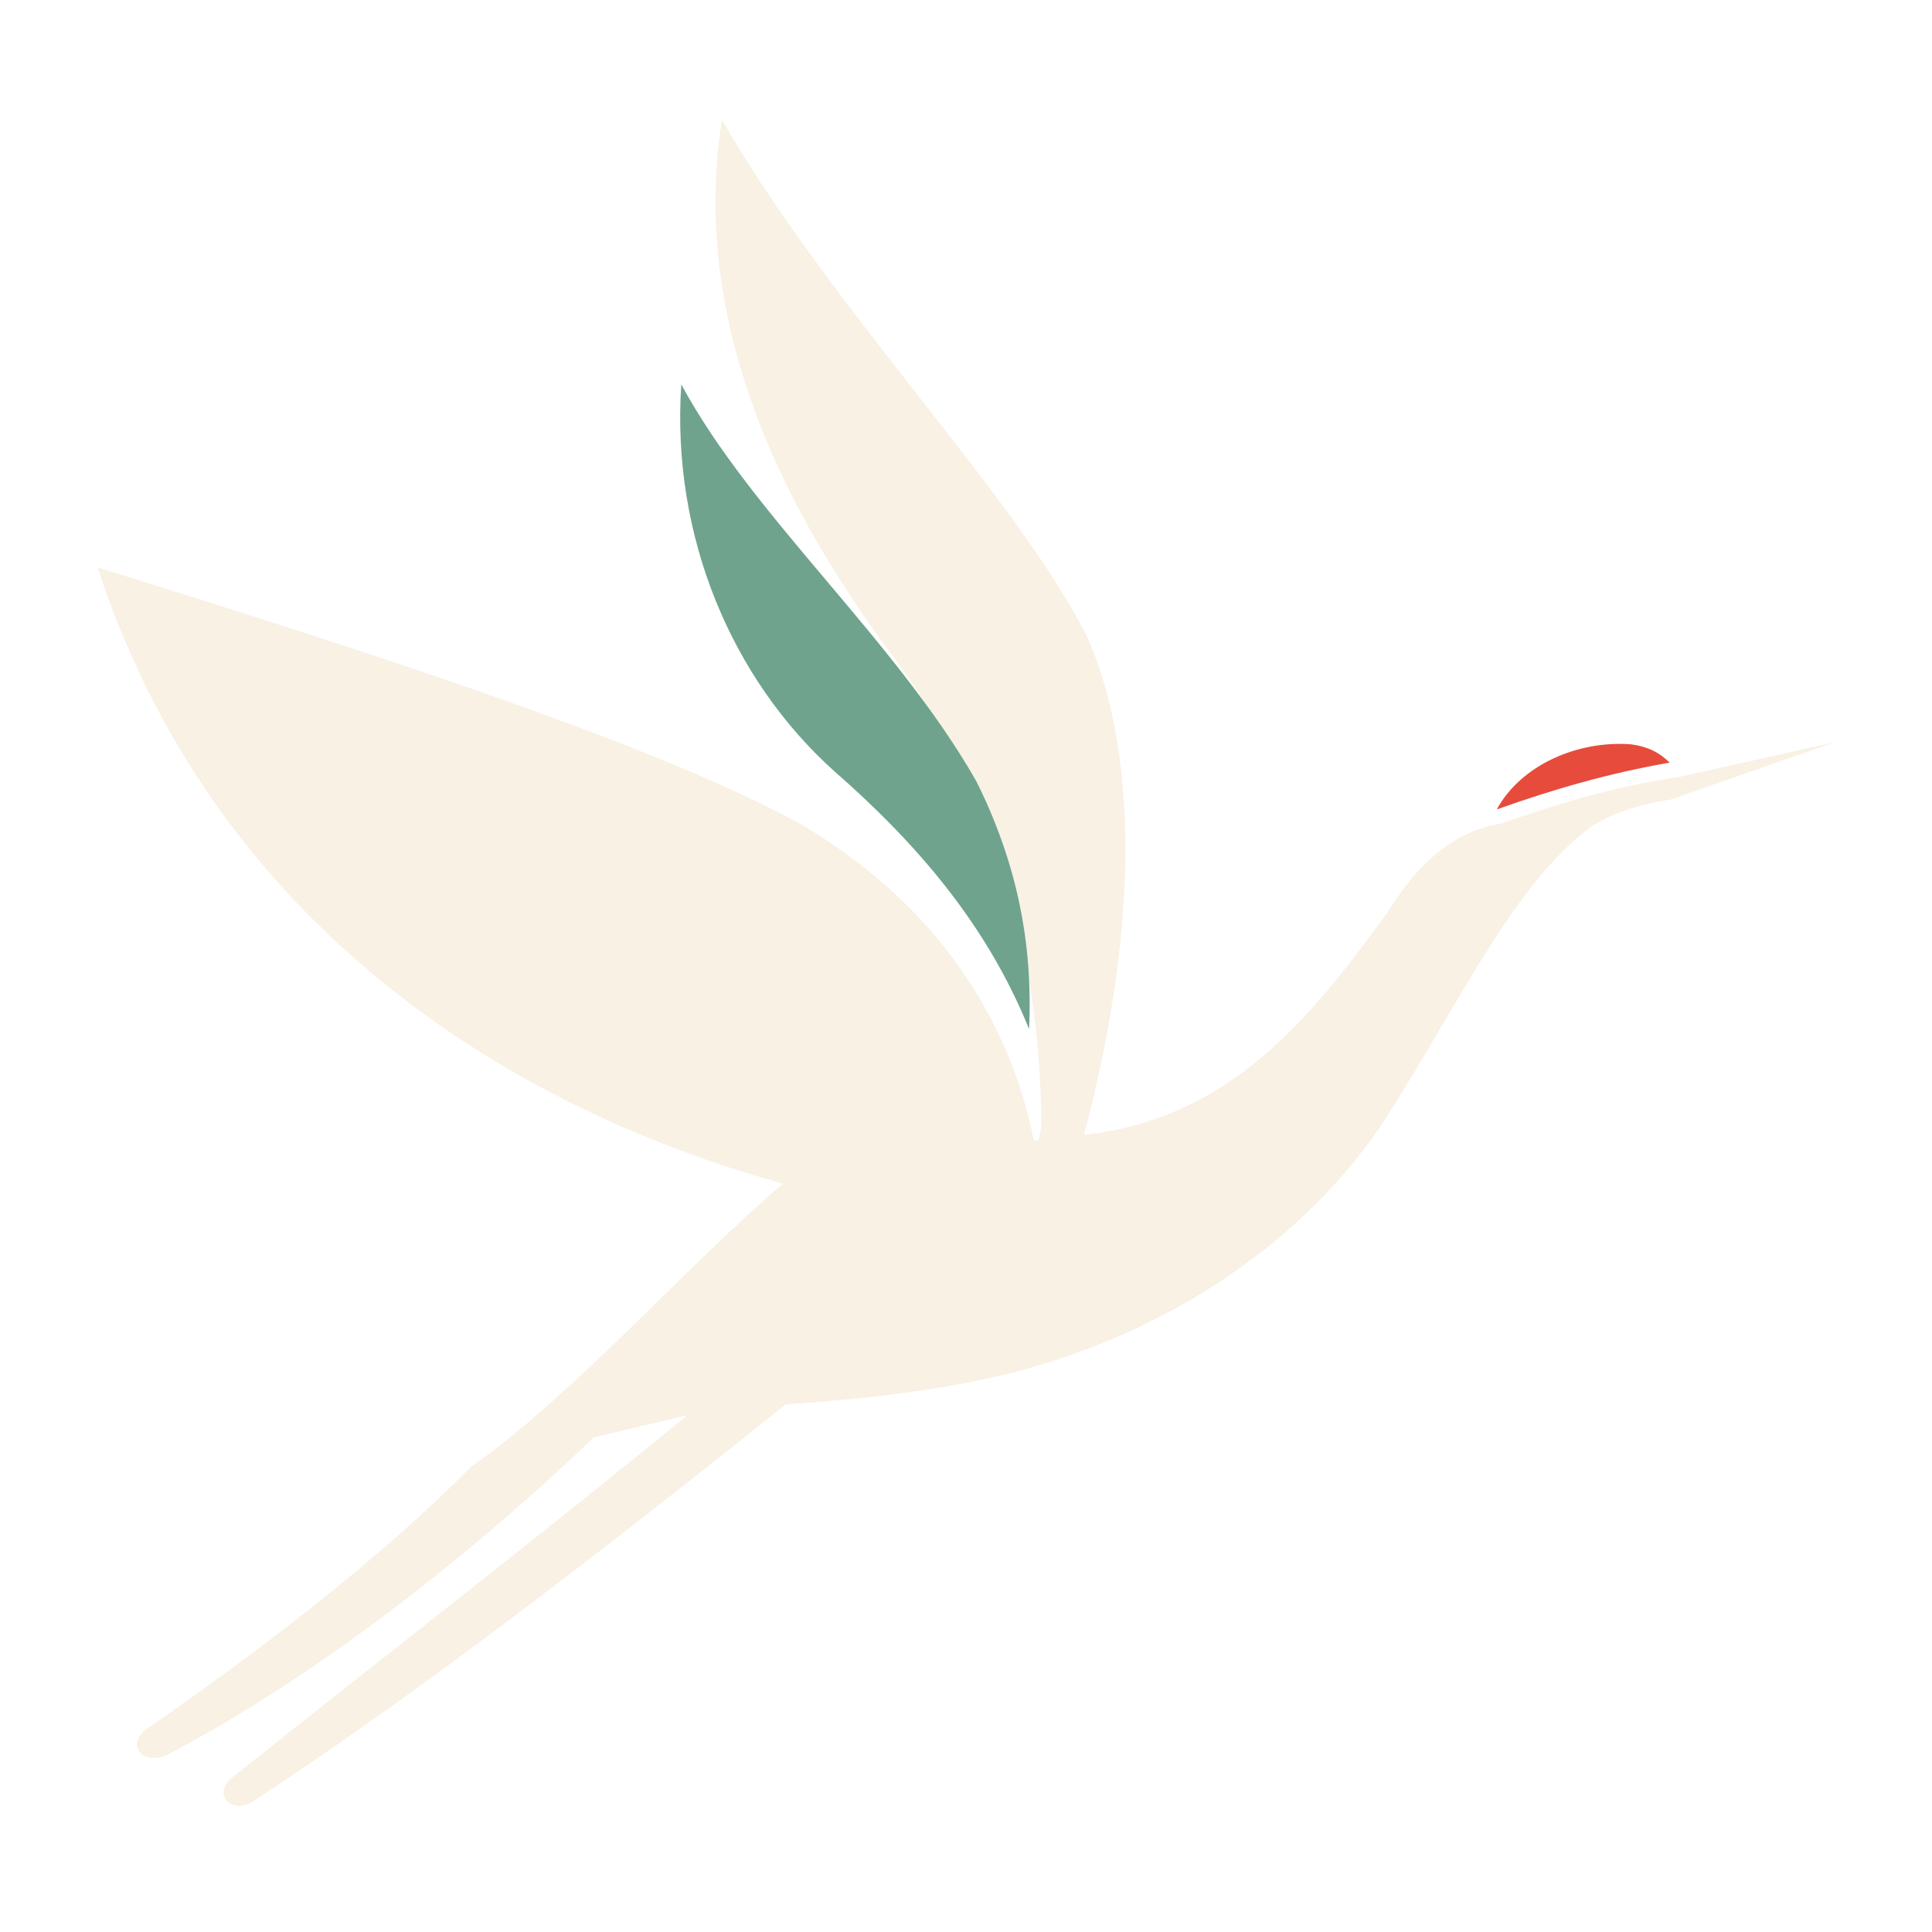
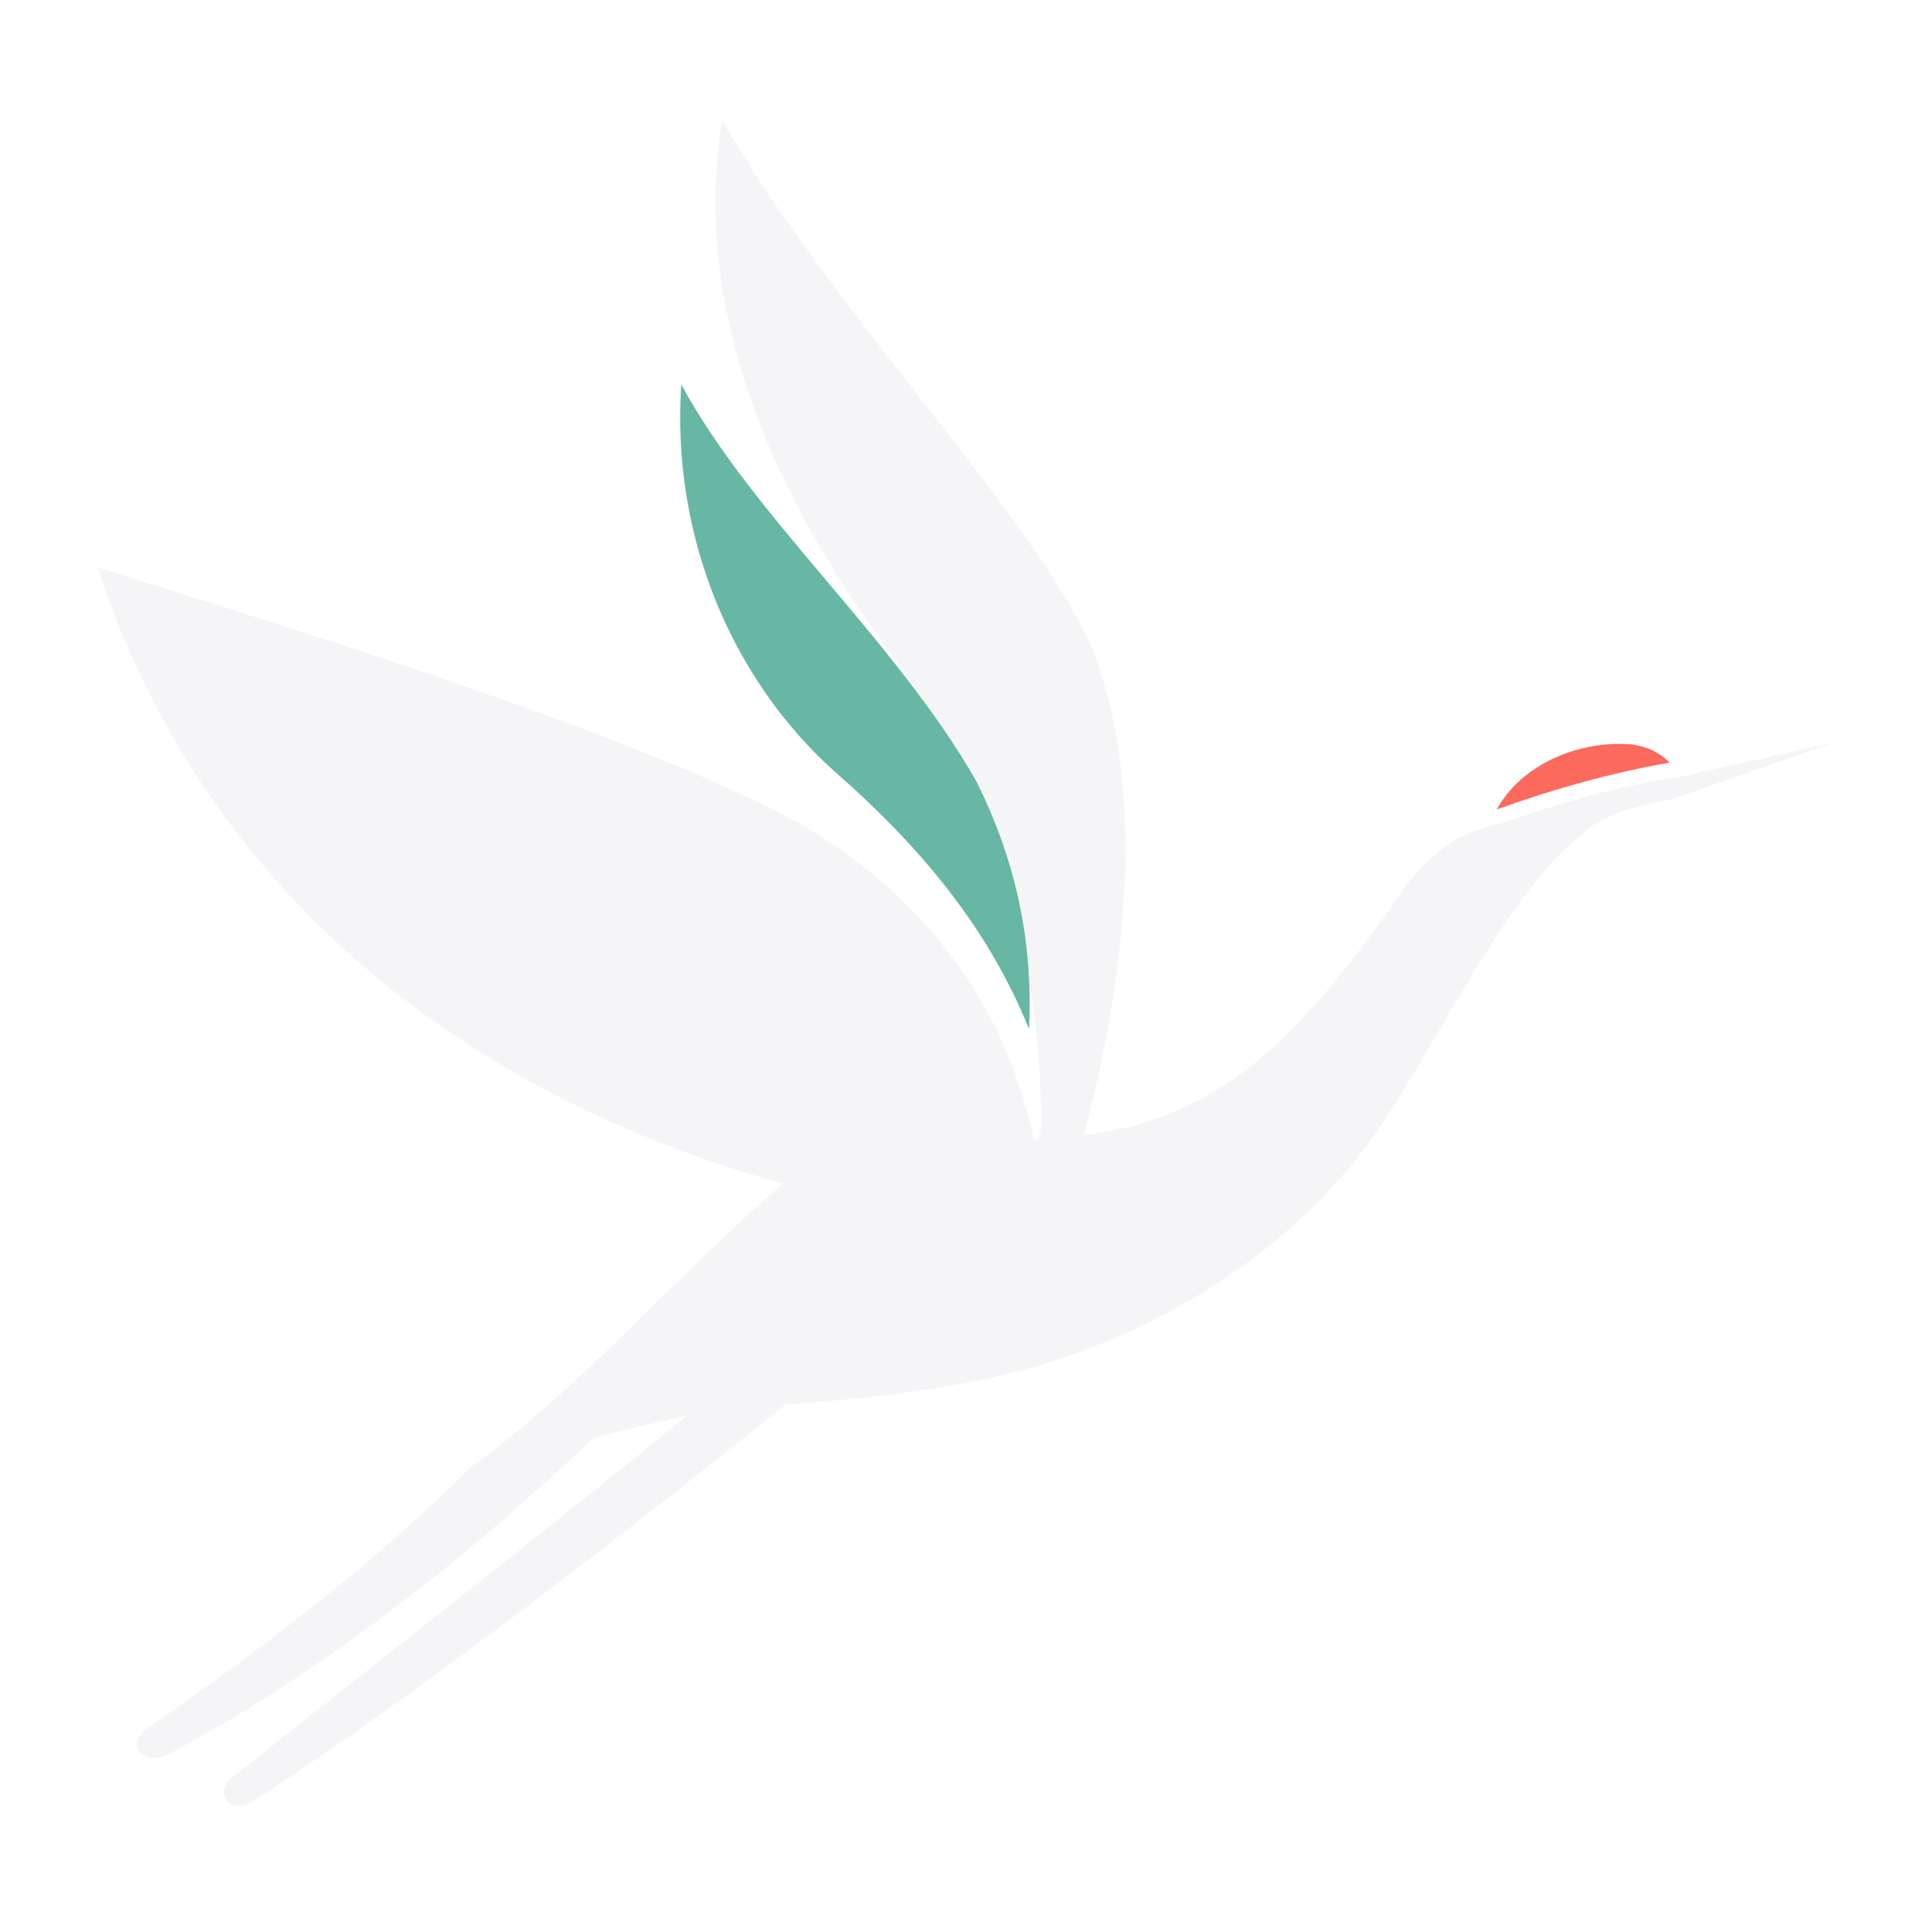
<svg xmlns="http://www.w3.org/2000/svg" viewBox="60 16 950 950" role="img" aria-label="Sandhill">
-   <path fill="#F8F1E4" d="M108 295C220 330 380 380 455 422C522 462 556 518 568 575L574 600L452 612L445 598C290 555 160 455 108 295Z M415 75C470 170 560 260 595 330C625 400 615 500 588 592L568 592L572 570C572 480 545 400 500 340C440 260 400 170 415 75Z M445 598L580 575C660 572 702 520 742 465C757 441 774 425 798 421C824 412 852 403 886 398L962 381L882 409C864 412 853 416 843 422C805 450 780 505 742 565C700 630 625 678 540 695C500 703 460 706 410 709L292 737C342 702 396 640 445 598Z M292 737L356 719C280 792 205 846 142 879C131 884 122 875 131 867C190 826 245 784 292 737Z M410 702L462 694C370 768 270 846 184 902C174 908 165 899 173 891C252 828 340 760 410 702Z" />
-   <path fill="#6FA38E" d="M395 205C430 270 500 330 540 400C560 440 568 480 566 522C545 470 510 430 470 395C420 350 390 280 395 205Z" />
-   <path fill="#E64B3C" d="M796 414C808 392 836 380 862 382C870 383 876 386 881 391C852 396 824 404 796 414Z" />
+   <path fill="#F5F5F7" d="M108 295C220 330 380 380 455 422C522 462 556 518 568 575L574 600L452 612L445 598C290 555 160 455 108 295Z M415 75C470 170 560 260 595 330C625 400 615 500 588 592L568 592L572 570C572 480 545 400 500 340C440 260 400 170 415 75Z M445 598L580 575C660 572 702 520 742 465C757 441 774 425 798 421C824 412 852 403 886 398L962 381L882 409C864 412 853 416 843 422C805 450 780 505 742 565C700 630 625 678 540 695C500 703 460 706 410 709L292 737C342 702 396 640 445 598Z M292 737L356 719C280 792 205 846 142 879C131 884 122 875 131 867C190 826 245 784 292 737Z M410 702L462 694C370 768 270 846 184 902C174 908 165 899 173 891C252 828 340 760 410 702Z" />
+   <path fill="#67B7A4" d="M395 205C430 270 500 330 540 400C560 440 568 480 566 522C545 470 510 430 470 395C420 350 390 280 395 205Z" />
+   <path fill="#FC6A5D" d="M796 414C808 392 836 380 862 382C870 383 876 386 881 391C852 396 824 404 796 414Z" />
</svg>
